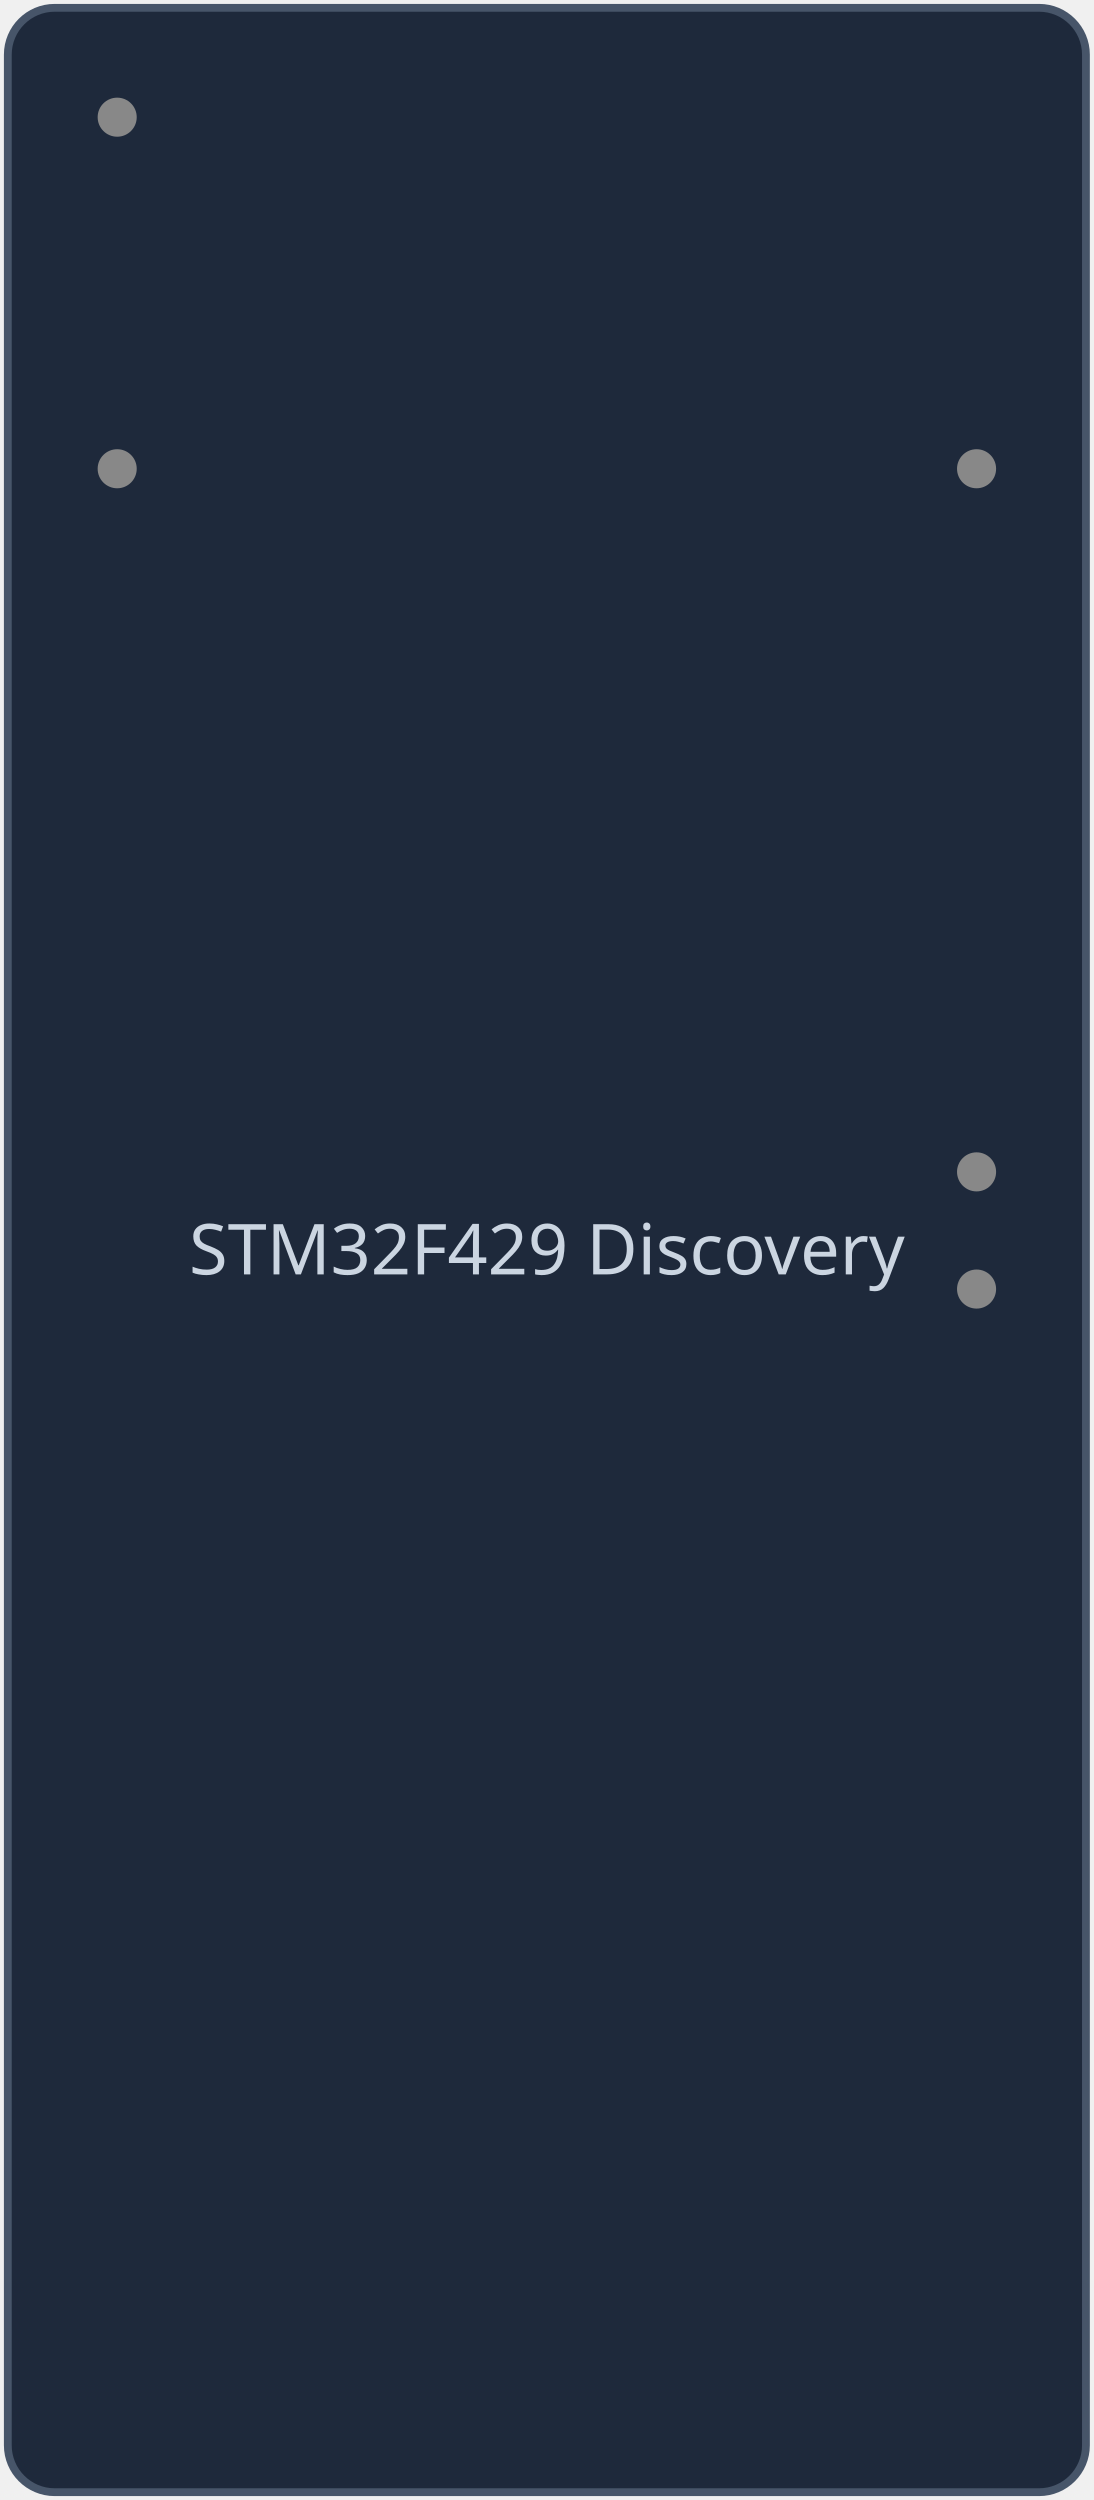
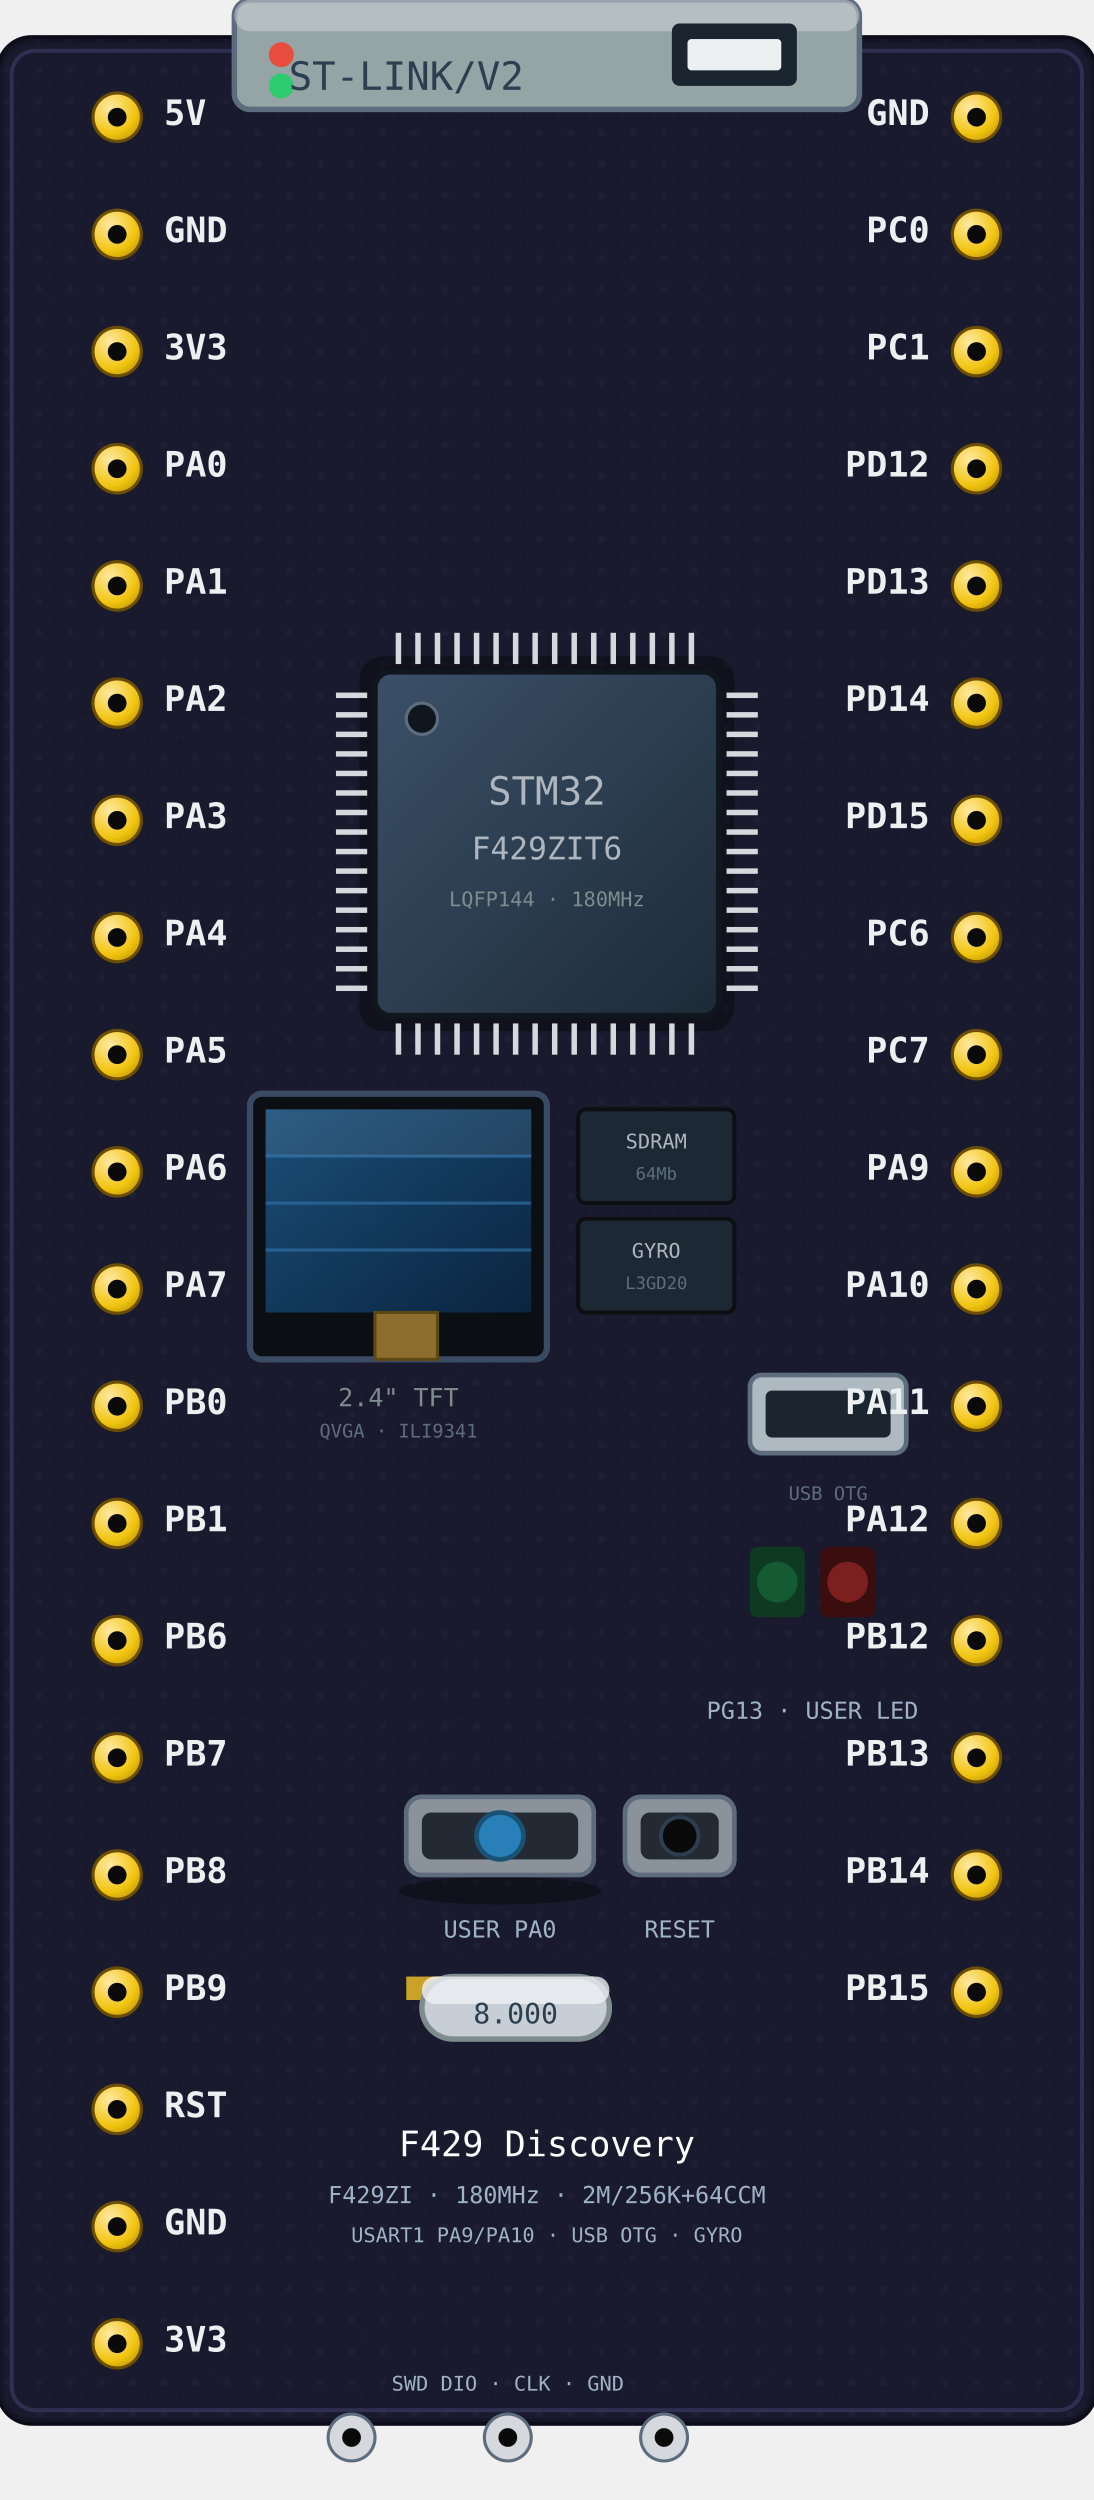
- <svg xmlns="http://www.w3.org/2000/svg" width="100%" height="100%" viewBox="0 0 140 320">
-   <rect x="1" y="1" width="138" height="318" rx="6" fill="#1e293b" stroke="#475569" />
-   <text x="70.0" y="160.0" text-anchor="middle" dominant-baseline="middle" fill="#cbd5e1" font-size="9" font-family="sans-serif">STM32F429 Discovery</text>
-   <circle cx="15" cy="15" r="2.5" fill="#888" data-pin="5V" />
-   <circle cx="15" cy="60" r="2.5" fill="#888" data-pin="PA0" />
-   <circle cx="125" cy="60" r="2.5" fill="#888" data-pin="PD12" />
-   <circle cx="125" cy="150" r="2.5" fill="#888" data-pin="PA9" />
-   <circle cx="125" cy="165" r="2.5" fill="#888" data-pin="PA10" />
+ <svg xmlns="http://www.w3.org/2000/svg" width="100%" height="100%" viewBox="0 0 140 320" data-component="openhw-stm32f429" data-bind-root="true">
+   
+   viewBox="0 0 140 320"
+   width="100%"
+   height="100%"
+   
+   xmlns="http://www.w3.org/2000/svg"
+       &gt;
+   <defs>
+     <pattern id="f4-mask" width="4" height="4" patternUnits="userSpaceOnUse">
+       <rect width="4" height="4" fill="#1a1a2e" />
+       <circle cx="1" cy="1" r="0.45" fill="#22223a" />
+       <circle cx="3" cy="3" r="0.3" fill="#16162a" />
+     </pattern>
+     <linearGradient id="f4-tft" x1="0" y1="0" x2="1" y2="1">
+       <stop offset="0" stop-color="#1b4f7a" />
+       <stop offset="0.5" stop-color="#12395b" />
+       <stop offset="1" stop-color="#0b2440" />
+     </linearGradient>
+     <linearGradient id="f4-mcu" x1="0" y1="0" x2="1" y2="1">
+       <stop offset="0" stop-color="#3b5068" />
+       <stop offset="0.5" stop-color="#2c3e50" />
+       <stop offset="1" stop-color="#1d2a38" />
+     </linearGradient>
+     <radialGradient id="f4-gold" cx="0.35" cy="0.3" r="1">
+       <stop offset="0" stop-color="#ffe9a3" />
+       <stop offset="0.55" stop-color="#f1c40f" />
+       <stop offset="1" stop-color="#9a7603" />
+     </radialGradient>
+   </defs>
+   <rect x="0" y="5" width="140" height="305" rx="4" fill="#1a1a2e" stroke="#0d0d1a" stroke-width="1" />
+   <rect x="0" y="5" width="140" height="305" rx="4" fill="url(#f4-mask)" opacity="0.6" />
+   <rect x="1.5" y="6.5" width="137" height="302" rx="3" fill="none" stroke="#34345a" stroke-width="0.5" opacity="0.8" />
+   <rect x="30" y="0" width="80" height="14" fill="#95a5a6" rx="2" stroke="#5d6d7e" stroke-width="0.7" />
+   <rect x="30" y="0" width="80" height="4" fill="#d5d8dc" rx="2" opacity="0.5" />
+   <rect x="86" y="3" width="16" height="8" fill="#1a252f" rx="1" />
+   <rect x="88" y="5" width="12" height="4" fill="#ecf0f1" rx="0.5" />
+   <circle cx="36" cy="7" r="1.6" fill="#e74c3c" />
+   <circle cx="36" cy="11" r="1.6" fill="#2ecc71" />
+   <text x="52" y="11.5" fill="#2c3e50" font-size="5" font-family="monospace" text-anchor="middle">ST-LINK/V2</text>
+   <g transform="translate(70, 108)">
+     <rect x="-24" y="-24" width="48" height="48" fill="#000" opacity="0.35" rx="3" />
+     <rect x="-22" y="-22" width="44" height="44" fill="url(#f4-mcu)" rx="2" stroke="#10161d" stroke-width="0.7" />
+     <line x1="-23" y1="-19" x2="-27" y2="-19" stroke="#d5d8dc" stroke-width="0.7" />
+     <line x1="23" y1="-19" x2="27" y2="-19" stroke="#d5d8dc" stroke-width="0.7" />
+     <line x1="-19" y1="-23" x2="-19" y2="-27" stroke="#d5d8dc" stroke-width="0.7" />
+     <line x1="-19" y1="23" x2="-19" y2="27" stroke="#d5d8dc" stroke-width="0.7" />
+     <line x1="-23" y1="-16.5" x2="-27" y2="-16.5" stroke="#d5d8dc" stroke-width="0.7" />
+     <line x1="23" y1="-16.5" x2="27" y2="-16.5" stroke="#d5d8dc" stroke-width="0.7" />
+     <line x1="-16.5" y1="-23" x2="-16.5" y2="-27" stroke="#d5d8dc" stroke-width="0.7" />
+     <line x1="-16.5" y1="23" x2="-16.5" y2="27" stroke="#d5d8dc" stroke-width="0.7" />
+     <line x1="-23" y1="-14" x2="-27" y2="-14" stroke="#d5d8dc" stroke-width="0.7" />
+     <line x1="23" y1="-14" x2="27" y2="-14" stroke="#d5d8dc" stroke-width="0.7" />
+     <line x1="-14" y1="-23" x2="-14" y2="-27" stroke="#d5d8dc" stroke-width="0.7" />
+     <line x1="-14" y1="23" x2="-14" y2="27" stroke="#d5d8dc" stroke-width="0.7" />
+     <line x1="-23" y1="-11.5" x2="-27" y2="-11.5" stroke="#d5d8dc" stroke-width="0.7" />
+     <line x1="23" y1="-11.5" x2="27" y2="-11.5" stroke="#d5d8dc" stroke-width="0.7" />
+     <line x1="-11.5" y1="-23" x2="-11.5" y2="-27" stroke="#d5d8dc" stroke-width="0.7" />
+     <line x1="-11.5" y1="23" x2="-11.5" y2="27" stroke="#d5d8dc" stroke-width="0.7" />
+     <line x1="-23" y1="-9" x2="-27" y2="-9" stroke="#d5d8dc" stroke-width="0.7" />
+     <line x1="23" y1="-9" x2="27" y2="-9" stroke="#d5d8dc" stroke-width="0.7" />
+     <line x1="-9" y1="-23" x2="-9" y2="-27" stroke="#d5d8dc" stroke-width="0.7" />
+     <line x1="-9" y1="23" x2="-9" y2="27" stroke="#d5d8dc" stroke-width="0.7" />
+     <line x1="-23" y1="-6.5" x2="-27" y2="-6.5" stroke="#d5d8dc" stroke-width="0.7" />
+     <line x1="23" y1="-6.5" x2="27" y2="-6.5" stroke="#d5d8dc" stroke-width="0.7" />
+     <line x1="-6.5" y1="-23" x2="-6.5" y2="-27" stroke="#d5d8dc" stroke-width="0.7" />
+     <line x1="-6.5" y1="23" x2="-6.5" y2="27" stroke="#d5d8dc" stroke-width="0.7" />
+     <line x1="-23" y1="-4" x2="-27" y2="-4" stroke="#d5d8dc" stroke-width="0.7" />
+     <line x1="23" y1="-4" x2="27" y2="-4" stroke="#d5d8dc" stroke-width="0.7" />
+     <line x1="-4" y1="-23" x2="-4" y2="-27" stroke="#d5d8dc" stroke-width="0.7" />
+     <line x1="-4" y1="23" x2="-4" y2="27" stroke="#d5d8dc" stroke-width="0.7" />
+     <line x1="-23" y1="-1.5" x2="-27" y2="-1.5" stroke="#d5d8dc" stroke-width="0.7" />
+     <line x1="23" y1="-1.5" x2="27" y2="-1.5" stroke="#d5d8dc" stroke-width="0.7" />
+     <line x1="-1.5" y1="-23" x2="-1.5" y2="-27" stroke="#d5d8dc" stroke-width="0.7" />
+     <line x1="-1.5" y1="23" x2="-1.5" y2="27" stroke="#d5d8dc" stroke-width="0.7" />
+     <line x1="-23" y1="1" x2="-27" y2="1" stroke="#d5d8dc" stroke-width="0.7" />
+     <line x1="23" y1="1" x2="27" y2="1" stroke="#d5d8dc" stroke-width="0.7" />
+     <line x1="1" y1="-23" x2="1" y2="-27" stroke="#d5d8dc" stroke-width="0.7" />
+     <line x1="1" y1="23" x2="1" y2="27" stroke="#d5d8dc" stroke-width="0.7" />
+     <line x1="-23" y1="3.5" x2="-27" y2="3.5" stroke="#d5d8dc" stroke-width="0.7" />
+     <line x1="23" y1="3.5" x2="27" y2="3.5" stroke="#d5d8dc" stroke-width="0.7" />
+     <line x1="3.5" y1="-23" x2="3.5" y2="-27" stroke="#d5d8dc" stroke-width="0.7" />
+     <line x1="3.5" y1="23" x2="3.5" y2="27" stroke="#d5d8dc" stroke-width="0.7" />
+     <line x1="-23" y1="6" x2="-27" y2="6" stroke="#d5d8dc" stroke-width="0.7" />
+     <line x1="23" y1="6" x2="27" y2="6" stroke="#d5d8dc" stroke-width="0.7" />
+     <line x1="6" y1="-23" x2="6" y2="-27" stroke="#d5d8dc" stroke-width="0.7" />
+     <line x1="6" y1="23" x2="6" y2="27" stroke="#d5d8dc" stroke-width="0.7" />
+     <line x1="-23" y1="8.5" x2="-27" y2="8.5" stroke="#d5d8dc" stroke-width="0.7" />
+     <line x1="23" y1="8.5" x2="27" y2="8.5" stroke="#d5d8dc" stroke-width="0.7" />
+     <line x1="8.5" y1="-23" x2="8.5" y2="-27" stroke="#d5d8dc" stroke-width="0.7" />
+     <line x1="8.5" y1="23" x2="8.5" y2="27" stroke="#d5d8dc" stroke-width="0.7" />
+     <line x1="-23" y1="11" x2="-27" y2="11" stroke="#d5d8dc" stroke-width="0.7" />
+     <line x1="23" y1="11" x2="27" y2="11" stroke="#d5d8dc" stroke-width="0.7" />
+     <line x1="11" y1="-23" x2="11" y2="-27" stroke="#d5d8dc" stroke-width="0.7" />
+     <line x1="11" y1="23" x2="11" y2="27" stroke="#d5d8dc" stroke-width="0.7" />
+     <line x1="-23" y1="13.5" x2="-27" y2="13.5" stroke="#d5d8dc" stroke-width="0.7" />
+     <line x1="23" y1="13.5" x2="27" y2="13.5" stroke="#d5d8dc" stroke-width="0.7" />
+     <line x1="13.5" y1="-23" x2="13.5" y2="-27" stroke="#d5d8dc" stroke-width="0.7" />
+     <line x1="13.5" y1="23" x2="13.5" y2="27" stroke="#d5d8dc" stroke-width="0.7" />
+     <line x1="-23" y1="16" x2="-27" y2="16" stroke="#d5d8dc" stroke-width="0.7" />
+     <line x1="23" y1="16" x2="27" y2="16" stroke="#d5d8dc" stroke-width="0.7" />
+     <line x1="16" y1="-23" x2="16" y2="-27" stroke="#d5d8dc" stroke-width="0.7" />
+     <line x1="16" y1="23" x2="16" y2="27" stroke="#d5d8dc" stroke-width="0.7" />
+     <line x1="-23" y1="18.5" x2="-27" y2="18.5" stroke="#d5d8dc" stroke-width="0.7" />
+     <line x1="23" y1="18.5" x2="27" y2="18.5" stroke="#d5d8dc" stroke-width="0.7" />
+     <line x1="18.5" y1="-23" x2="18.5" y2="-27" stroke="#d5d8dc" stroke-width="0.7" />
+     <line x1="18.5" y1="23" x2="18.5" y2="27" stroke="#d5d8dc" stroke-width="0.7" />
+     <text x="0" y="-5" fill="#aeb6bf" font-size="5" font-family="monospace" text-anchor="middle">STM32</text>
+     <text x="0" y="2" fill="#aeb6bf" font-size="4" font-family="monospace" text-anchor="middle">F429ZIT6</text>
+     <text x="0" y="8" fill="#7f8c8d" font-size="2.6" font-family="monospace" text-anchor="middle">LQFP144 · 180MHz</text>
+     <circle cx="-16" cy="-16" r="2" fill="#10161d" stroke="#5d6d7e" stroke-width="0.4" />
+   </g>
+   <rect x="32" y="140" width="38" height="34" fill="#0b0e13" rx="1.5" stroke="#3b4a63" stroke-width="0.8" />
+   <rect x="34" y="142" width="34" height="26" fill="url(#f4-tft)" />
+   <line x1="34" y1="148" x2="68" y2="148" stroke="#2e6da4" stroke-width="0.4" opacity="0.7" />
+   <line x1="34" y1="154" x2="68" y2="154" stroke="#2e6da4" stroke-width="0.4" opacity="0.7" />
+   <line x1="34" y1="160" x2="68" y2="160" stroke="#2e6da4" stroke-width="0.4" opacity="0.7" />
+   <rect x="34" y="142" width="34" height="6" fill="#ffffff" opacity="0.08" />
+   <rect x="48" y="168" width="8" height="6" fill="#8e6e2f" stroke="#5d4a12" stroke-width="0.4" />
+   <text x="51" y="180" fill="#7f8c8d" font-size="3.2" font-family="monospace" text-anchor="middle">2.4" TFT</text>
+   <text x="51" y="184" fill="#5d6d7e" font-size="2.4" font-family="monospace" text-anchor="middle">QVGA · ILI9341</text>
+   <rect x="74" y="142" width="20" height="12" fill="#1c2833" rx="1" stroke="#0c0e11" stroke-width="0.5" />
+   <text x="84" y="147" fill="#aeb6bf" font-size="2.6" font-family="monospace" text-anchor="middle">SDRAM</text>
+   <text x="84" y="151" fill="#5d6d7e" font-size="2.2" font-family="monospace" text-anchor="middle">64Mb</text>
+   <rect x="74" y="156" width="20" height="12" fill="#1c2833" rx="1" stroke="#0c0e11" stroke-width="0.5" />
+   <text x="84" y="161" fill="#aeb6bf" font-size="2.6" font-family="monospace" text-anchor="middle">GYRO</text>
+   <text x="84" y="165" fill="#5d6d7e" font-size="2.2" font-family="monospace" text-anchor="middle">L3GD20</text>
+   <rect x="96" y="176" width="20" height="10" fill="#aeb9c2" rx="1.5" stroke="#5d6d7e" stroke-width="0.6" />
+   <rect x="98" y="178" width="16" height="6" fill="#1a252f" rx="0.8" />
+   <text x="106" y="192" fill="#5d6d7e" font-size="2.4" font-family="monospace" text-anchor="middle">USB OTG</text>
+   <rect x="96" y="198" width="7" height="9" fill="#0e3a22" rx="1" />
+   <circle cx="99.5" cy="202.5" r="2.6" fill="#145a32" data-bind="builtin-led" />
+   <rect x="105" y="198" width="7" height="9" fill="#3a0e0e" rx="1" />
+   <circle cx="108.5" cy="202.5" r="2.6" fill="#7b1f1f" />
+   <text x="104" y="220" fill="#9fb3c8" font-size="3" font-family="monospace" text-anchor="middle">PG13 · USER LED</text>
+   <ellipse cx="64" cy="242" rx="13" ry="1.8" fill="#000" opacity="0.35" />
+   <rect x="52" y="230" width="24" height="10" fill="#8a939c" rx="2" stroke="#5d6d7e" stroke-width="0.6" />
+   <rect x="54" y="232" width="20" height="6" fill="#232a33" rx="1.2" />
+   <circle cx="64" cy="235" r="3" fill="#2980b9" stroke="#1a5276" stroke-width="0.6" />
+   <text x="64" y="248" fill="#9fb3c8" font-size="3" font-family="monospace" text-anchor="middle">USER PA0</text>
+   <rect x="80" y="230" width="14" height="10" fill="#8a939c" rx="2" stroke="#5d6d7e" stroke-width="0.6" />
+   <rect x="82" y="232" width="10" height="6" fill="#232a33" rx="1.2" />
+   <circle cx="87" cy="235" r="2.4" fill="#0a0a0a" stroke="#2c3e50" stroke-width="0.5" />
+   <text x="87" y="248" fill="#9fb3c8" font-size="3" font-family="monospace" text-anchor="middle">RESET</text>
+   <rect x="52" y="253" width="5" height="3" fill="#c9a227" />
+   <rect x="71" y="253" width="5" height="3" fill="#c9a227" />
+   <rect x="54" y="253" width="24" height="8" fill="#c7ced5" rx="4" stroke="#7f8c8d" stroke-width="0.7" />
+   <rect x="54" y="253" width="24" height="3.5" fill="#eef1f4" rx="1.7" opacity="0.8" />
+   <text x="66" y="259" fill="#2c3e50" font-size="3.6" font-family="monospace" text-anchor="middle">8.000</text>
+   <text x="70" y="276" fill="#ffffff" font-size="4.5" font-family="monospace" text-anchor="middle" fontWeight="bold">F429 Discovery</text>
+   <text x="70" y="282" fill="#9fb3c8" font-size="3" font-family="monospace" text-anchor="middle">F429ZI · 180MHz · 2M/256K+64CCM</text>
+   <text x="70" y="287" fill="#9fb3c8" font-size="2.6" font-family="monospace" text-anchor="middle">USART1 PA9/PA10 · USB OTG · GYRO</text>
+   <g>
+     <circle cx="15" cy="15" r="3.1" fill="url(#f4-gold)" stroke="#6b4e00" stroke-width="0.4" data-pin="5V" />
+     <circle cx="15" cy="15" r="1.2" fill="#0a0a0a" />
+   </g>
+   <g>
+     <circle cx="15" cy="30" r="3.1" fill="url(#f4-gold)" stroke="#6b4e00" stroke-width="0.4" data-pin="GND.1" />
+     <circle cx="15" cy="30" r="1.2" fill="#0a0a0a" />
+   </g>
+   <g>
+     <circle cx="15" cy="45" r="3.1" fill="url(#f4-gold)" stroke="#6b4e00" stroke-width="0.4" data-pin="3V3" />
+     <circle cx="15" cy="45" r="1.2" fill="#0a0a0a" />
+   </g>
+   <g>
+     <circle cx="15" cy="60" r="3.1" fill="url(#f4-gold)" stroke="#6b4e00" stroke-width="0.4" data-pin="PA0" />
+     <circle cx="15" cy="60" r="1.2" fill="#0a0a0a" />
+   </g>
+   <g>
+     <circle cx="15" cy="75" r="3.1" fill="url(#f4-gold)" stroke="#6b4e00" stroke-width="0.4" data-pin="PA1" />
+     <circle cx="15" cy="75" r="1.2" fill="#0a0a0a" />
+   </g>
+   <g>
+     <circle cx="15" cy="90" r="3.1" fill="url(#f4-gold)" stroke="#6b4e00" stroke-width="0.4" data-pin="PA2" />
+     <circle cx="15" cy="90" r="1.2" fill="#0a0a0a" />
+   </g>
+   <g>
+     <circle cx="15" cy="105" r="3.1" fill="url(#f4-gold)" stroke="#6b4e00" stroke-width="0.4" data-pin="PA3" />
+     <circle cx="15" cy="105" r="1.2" fill="#0a0a0a" />
+   </g>
+   <g>
+     <circle cx="15" cy="120" r="3.1" fill="url(#f4-gold)" stroke="#6b4e00" stroke-width="0.4" data-pin="PA4" />
+     <circle cx="15" cy="120" r="1.2" fill="#0a0a0a" />
+   </g>
+   <g>
+     <circle cx="15" cy="135" r="3.1" fill="url(#f4-gold)" stroke="#6b4e00" stroke-width="0.4" data-pin="PA5" />
+     <circle cx="15" cy="135" r="1.2" fill="#0a0a0a" />
+   </g>
+   <g>
+     <circle cx="15" cy="150" r="3.1" fill="url(#f4-gold)" stroke="#6b4e00" stroke-width="0.4" data-pin="PA6" />
+     <circle cx="15" cy="150" r="1.2" fill="#0a0a0a" />
+   </g>
+   <g>
+     <circle cx="15" cy="165" r="3.1" fill="url(#f4-gold)" stroke="#6b4e00" stroke-width="0.4" data-pin="PA7" />
+     <circle cx="15" cy="165" r="1.2" fill="#0a0a0a" />
+   </g>
+   <g>
+     <circle cx="15" cy="180" r="3.1" fill="url(#f4-gold)" stroke="#6b4e00" stroke-width="0.4" data-pin="PB0" />
+     <circle cx="15" cy="180" r="1.2" fill="#0a0a0a" />
+   </g>
+   <g>
+     <circle cx="15" cy="195" r="3.1" fill="url(#f4-gold)" stroke="#6b4e00" stroke-width="0.4" data-pin="PB1" />
+     <circle cx="15" cy="195" r="1.2" fill="#0a0a0a" />
+   </g>
+   <g>
+     <circle cx="15" cy="210" r="3.1" fill="url(#f4-gold)" stroke="#6b4e00" stroke-width="0.4" data-pin="PB6" />
+     <circle cx="15" cy="210" r="1.2" fill="#0a0a0a" />
+   </g>
+   <g>
+     <circle cx="15" cy="225" r="3.1" fill="url(#f4-gold)" stroke="#6b4e00" stroke-width="0.4" data-pin="PB7" />
+     <circle cx="15" cy="225" r="1.2" fill="#0a0a0a" />
+   </g>
+   <g>
+     <circle cx="15" cy="240" r="3.1" fill="url(#f4-gold)" stroke="#6b4e00" stroke-width="0.4" data-pin="PB8" />
+     <circle cx="15" cy="240" r="1.2" fill="#0a0a0a" />
+   </g>
+   <g>
+     <circle cx="15" cy="255" r="3.1" fill="url(#f4-gold)" stroke="#6b4e00" stroke-width="0.4" data-pin="PB9" />
+     <circle cx="15" cy="255" r="1.2" fill="#0a0a0a" />
+   </g>
+   <g>
+     <circle cx="15" cy="270" r="3.1" fill="url(#f4-gold)" stroke="#6b4e00" stroke-width="0.4" data-pin="RESET" />
+     <circle cx="15" cy="270" r="1.2" fill="#0a0a0a" />
+   </g>
+   <g>
+     <circle cx="15" cy="285" r="3.1" fill="url(#f4-gold)" stroke="#6b4e00" stroke-width="0.4" data-pin="GND.2" />
+     <circle cx="15" cy="285" r="1.2" fill="#0a0a0a" />
+   </g>
+   <g>
+     <circle cx="15" cy="300" r="3.1" fill="url(#f4-gold)" stroke="#6b4e00" stroke-width="0.4" data-pin="3V3.2" />
+     <circle cx="15" cy="300" r="1.2" fill="#0a0a0a" />
+   </g>
+   <g>
+     <circle cx="125" cy="15" r="3.1" fill="url(#f4-gold)" stroke="#6b4e00" stroke-width="0.4" data-pin="GND.3" />
+     <circle cx="125" cy="15" r="1.2" fill="#0a0a0a" />
+   </g>
+   <g>
+     <circle cx="125" cy="30" r="3.1" fill="url(#f4-gold)" stroke="#6b4e00" stroke-width="0.4" data-pin="PC0" />
+     <circle cx="125" cy="30" r="1.2" fill="#0a0a0a" />
+   </g>
+   <g>
+     <circle cx="125" cy="45" r="3.1" fill="url(#f4-gold)" stroke="#6b4e00" stroke-width="0.4" data-pin="PC1" />
+     <circle cx="125" cy="45" r="1.2" fill="#0a0a0a" />
+   </g>
+   <g>
+     <circle cx="125" cy="60" r="3.1" fill="url(#f4-gold)" stroke="#6b4e00" stroke-width="0.4" data-pin="PD12" />
+     <circle cx="125" cy="60" r="1.2" fill="#0a0a0a" />
+   </g>
+   <g>
+     <circle cx="125" cy="75" r="3.1" fill="url(#f4-gold)" stroke="#6b4e00" stroke-width="0.4" data-pin="PD13" />
+     <circle cx="125" cy="75" r="1.2" fill="#0a0a0a" />
+   </g>
+   <g>
+     <circle cx="125" cy="90" r="3.1" fill="url(#f4-gold)" stroke="#6b4e00" stroke-width="0.4" data-pin="PD14" />
+     <circle cx="125" cy="90" r="1.2" fill="#0a0a0a" />
+   </g>
+   <g>
+     <circle cx="125" cy="105" r="3.1" fill="url(#f4-gold)" stroke="#6b4e00" stroke-width="0.4" data-pin="PD15" />
+     <circle cx="125" cy="105" r="1.2" fill="#0a0a0a" />
+   </g>
+   <g>
+     <circle cx="125" cy="120" r="3.1" fill="url(#f4-gold)" stroke="#6b4e00" stroke-width="0.4" data-pin="PC6" />
+     <circle cx="125" cy="120" r="1.2" fill="#0a0a0a" />
+   </g>
+   <g>
+     <circle cx="125" cy="135" r="3.1" fill="url(#f4-gold)" stroke="#6b4e00" stroke-width="0.4" data-pin="PC7" />
+     <circle cx="125" cy="135" r="1.2" fill="#0a0a0a" />
+   </g>
+   <g>
+     <circle cx="125" cy="150" r="3.1" fill="url(#f4-gold)" stroke="#6b4e00" stroke-width="0.4" data-pin="PA9" />
+     <circle cx="125" cy="150" r="1.2" fill="#0a0a0a" />
+   </g>
+   <g>
+     <circle cx="125" cy="165" r="3.1" fill="url(#f4-gold)" stroke="#6b4e00" stroke-width="0.4" data-pin="PA10" />
+     <circle cx="125" cy="165" r="1.2" fill="#0a0a0a" />
+   </g>
+   <g>
+     <circle cx="125" cy="180" r="3.1" fill="url(#f4-gold)" stroke="#6b4e00" stroke-width="0.4" data-pin="PA11" />
+     <circle cx="125" cy="180" r="1.2" fill="#0a0a0a" />
+   </g>
+   <g>
+     <circle cx="125" cy="195" r="3.1" fill="url(#f4-gold)" stroke="#6b4e00" stroke-width="0.4" data-pin="PA12" />
+     <circle cx="125" cy="195" r="1.2" fill="#0a0a0a" />
+   </g>
+   <g>
+     <circle cx="125" cy="210" r="3.1" fill="url(#f4-gold)" stroke="#6b4e00" stroke-width="0.4" data-pin="PB12" />
+     <circle cx="125" cy="210" r="1.2" fill="#0a0a0a" />
+   </g>
+   <g>
+     <circle cx="125" cy="225" r="3.1" fill="url(#f4-gold)" stroke="#6b4e00" stroke-width="0.4" data-pin="PB13" />
+     <circle cx="125" cy="225" r="1.2" fill="#0a0a0a" />
+   </g>
+   <g>
+     <circle cx="125" cy="240" r="3.1" fill="url(#f4-gold)" stroke="#6b4e00" stroke-width="0.4" data-pin="PB14" />
+     <circle cx="125" cy="240" r="1.2" fill="#0a0a0a" />
+   </g>
+   <g>
+     <circle cx="125" cy="255" r="3.1" fill="url(#f4-gold)" stroke="#6b4e00" stroke-width="0.4" data-pin="PB15" />
+     <circle cx="125" cy="255" r="1.2" fill="#0a0a0a" />
+   </g>
+   <g>
+     <circle cx="45" cy="312" r="3" fill="#d5d8dc" stroke="#5d6d7e" stroke-width="0.4" data-pin="SWDIO" />
+     <circle cx="45" cy="312" r="1.2" fill="#0a0a0a" />
+   </g>
+   <g>
+     <circle cx="65" cy="312" r="3" fill="#d5d8dc" stroke="#5d6d7e" stroke-width="0.4" data-pin="SWCLK" />
+     <circle cx="65" cy="312" r="1.2" fill="#0a0a0a" />
+   </g>
+   <g>
+     <circle cx="85" cy="312" r="3" fill="#d5d8dc" stroke="#5d6d7e" stroke-width="0.4" data-pin="SWD_GND" />
+     <circle cx="85" cy="312" r="1.2" fill="#0a0a0a" />
+   </g>
+   <text x="65" y="306" fill="#9fb3c8" font-size="2.6" font-family="monospace" text-anchor="middle">SWD DIO · CLK · GND</text>
+   <g fill="#ecf0f1" font-size="4.5" font-family="monospace" font-weight="bold">
+     <text x="21" y="16">5V</text>
+     <text x="21" y="31">GND</text>
+     <text x="21" y="46">3V3</text>
+     <text x="21" y="61">PA0</text>
+     <text x="21" y="76">PA1</text>
+     <text x="21" y="91">PA2</text>
+     <text x="21" y="106">PA3</text>
+     <text x="21" y="121">PA4</text>
+     <text x="21" y="136">PA5</text>
+     <text x="21" y="151">PA6</text>
+     <text x="21" y="166">PA7</text>
+     <text x="21" y="181">PB0</text>
+     <text x="21" y="196">PB1</text>
+     <text x="21" y="211">PB6</text>
+     <text x="21" y="226">PB7</text>
+     <text x="21" y="241">PB8</text>
+     <text x="21" y="256">PB9</text>
+     <text x="21" y="271">RST</text>
+     <text x="21" y="286">GND</text>
+     <text x="21" y="301">3V3</text>
+   </g>
+   <g fill="#ecf0f1" font-size="4.5" font-family="monospace" font-weight="bold" text-anchor="end">
+     <text x="119" y="16">GND</text>
+     <text x="119" y="31">PC0</text>
+     <text x="119" y="46">PC1</text>
+     <text x="119" y="61">PD12</text>
+     <text x="119" y="76">PD13</text>
+     <text x="119" y="91">PD14</text>
+     <text x="119" y="106">PD15</text>
+     <text x="119" y="121">PC6</text>
+     <text x="119" y="136">PC7</text>
+     <text x="119" y="151">PA9</text>
+     <text x="119" y="166">PA10</text>
+     <text x="119" y="181">PA11</text>
+     <text x="119" y="196">PA12</text>
+     <text x="119" y="211">PB12</text>
+     <text x="119" y="226">PB13</text>
+     <text x="119" y="241">PB14</text>
+     <text x="119" y="256">PB15</text>
+   </g>
</svg>
